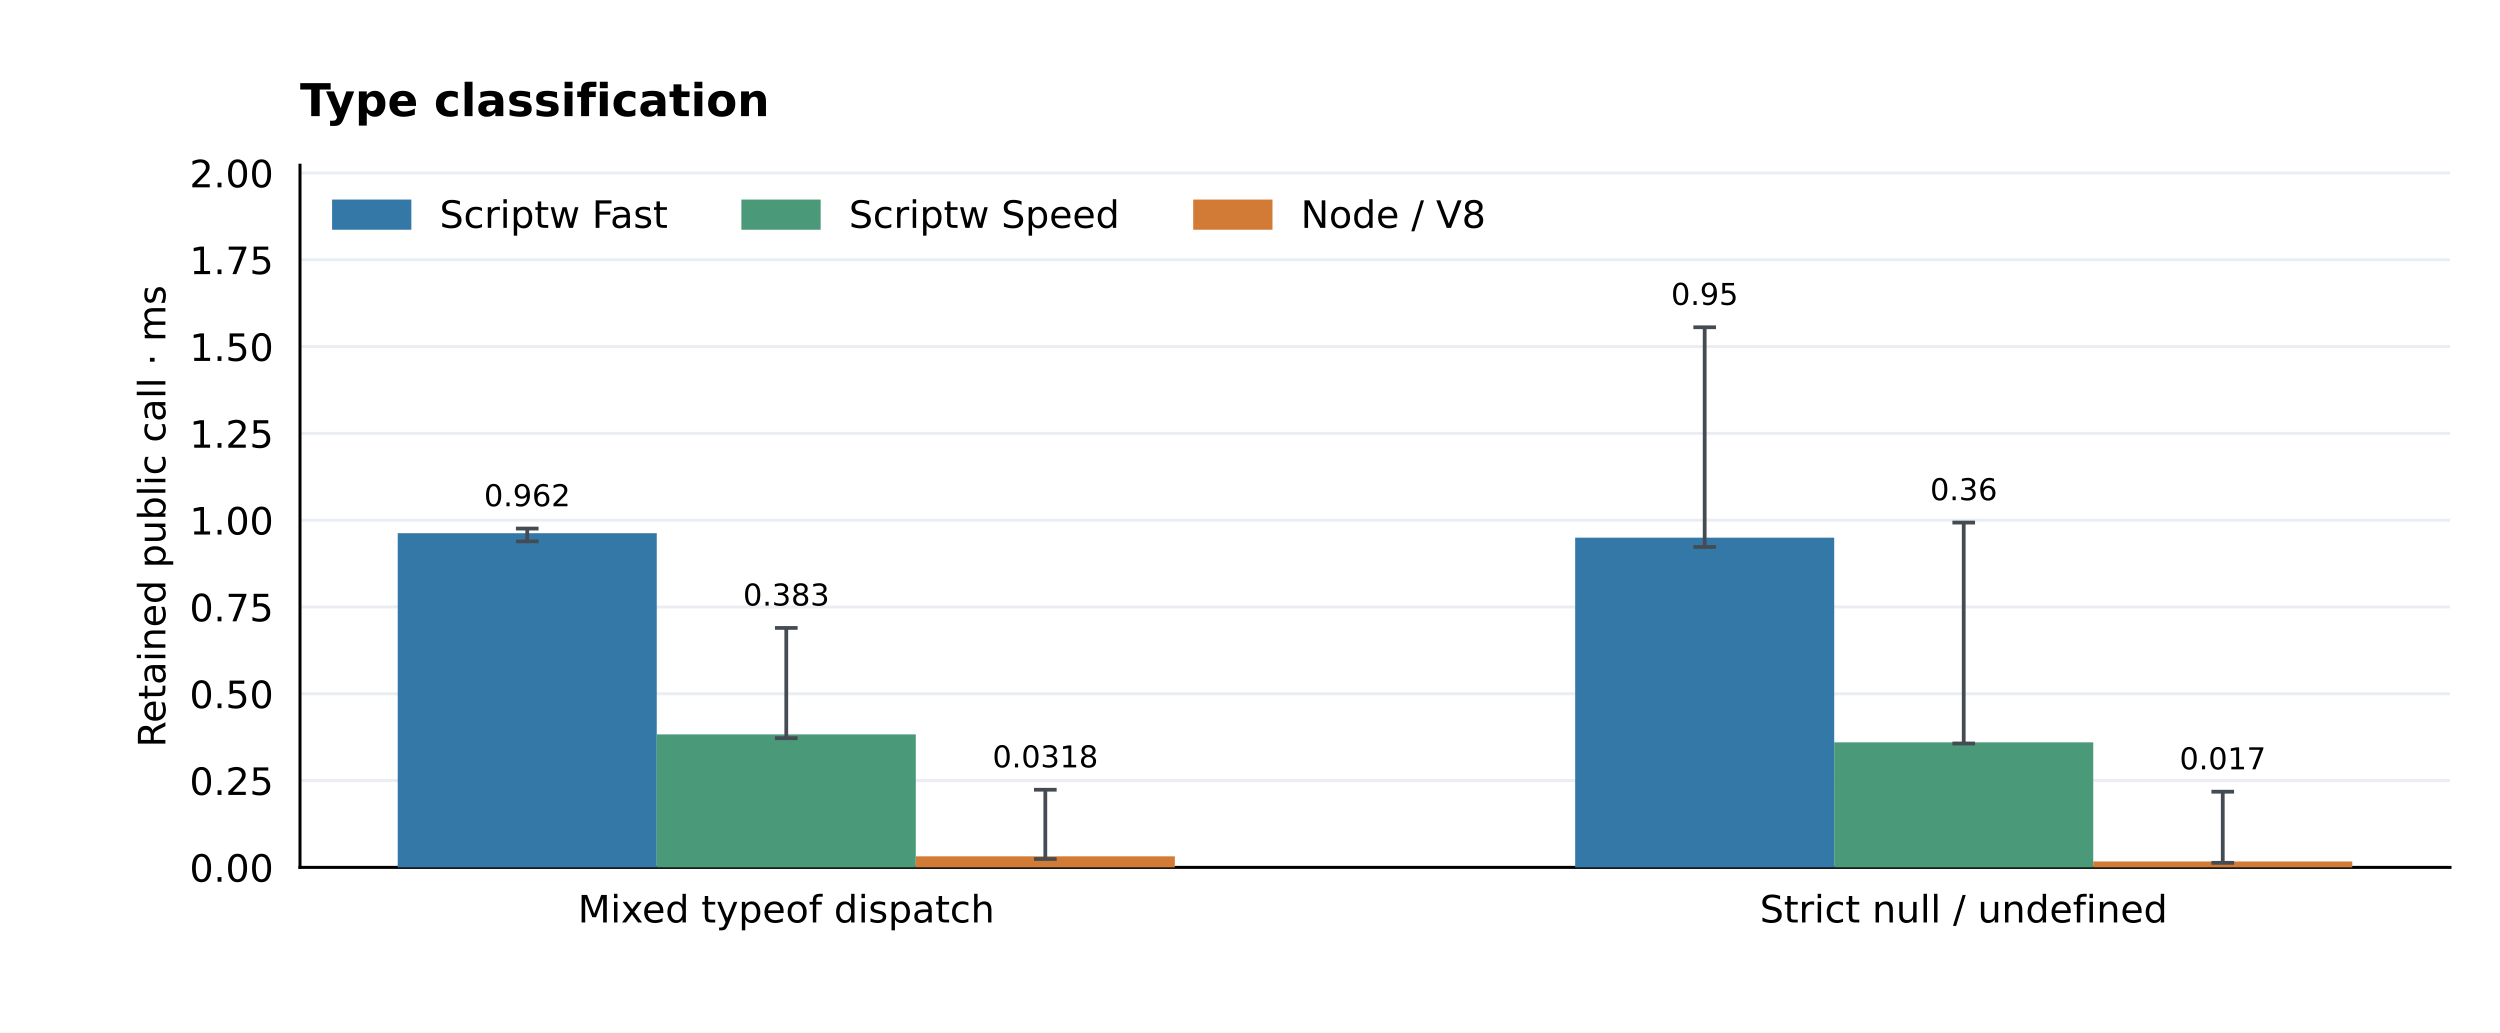
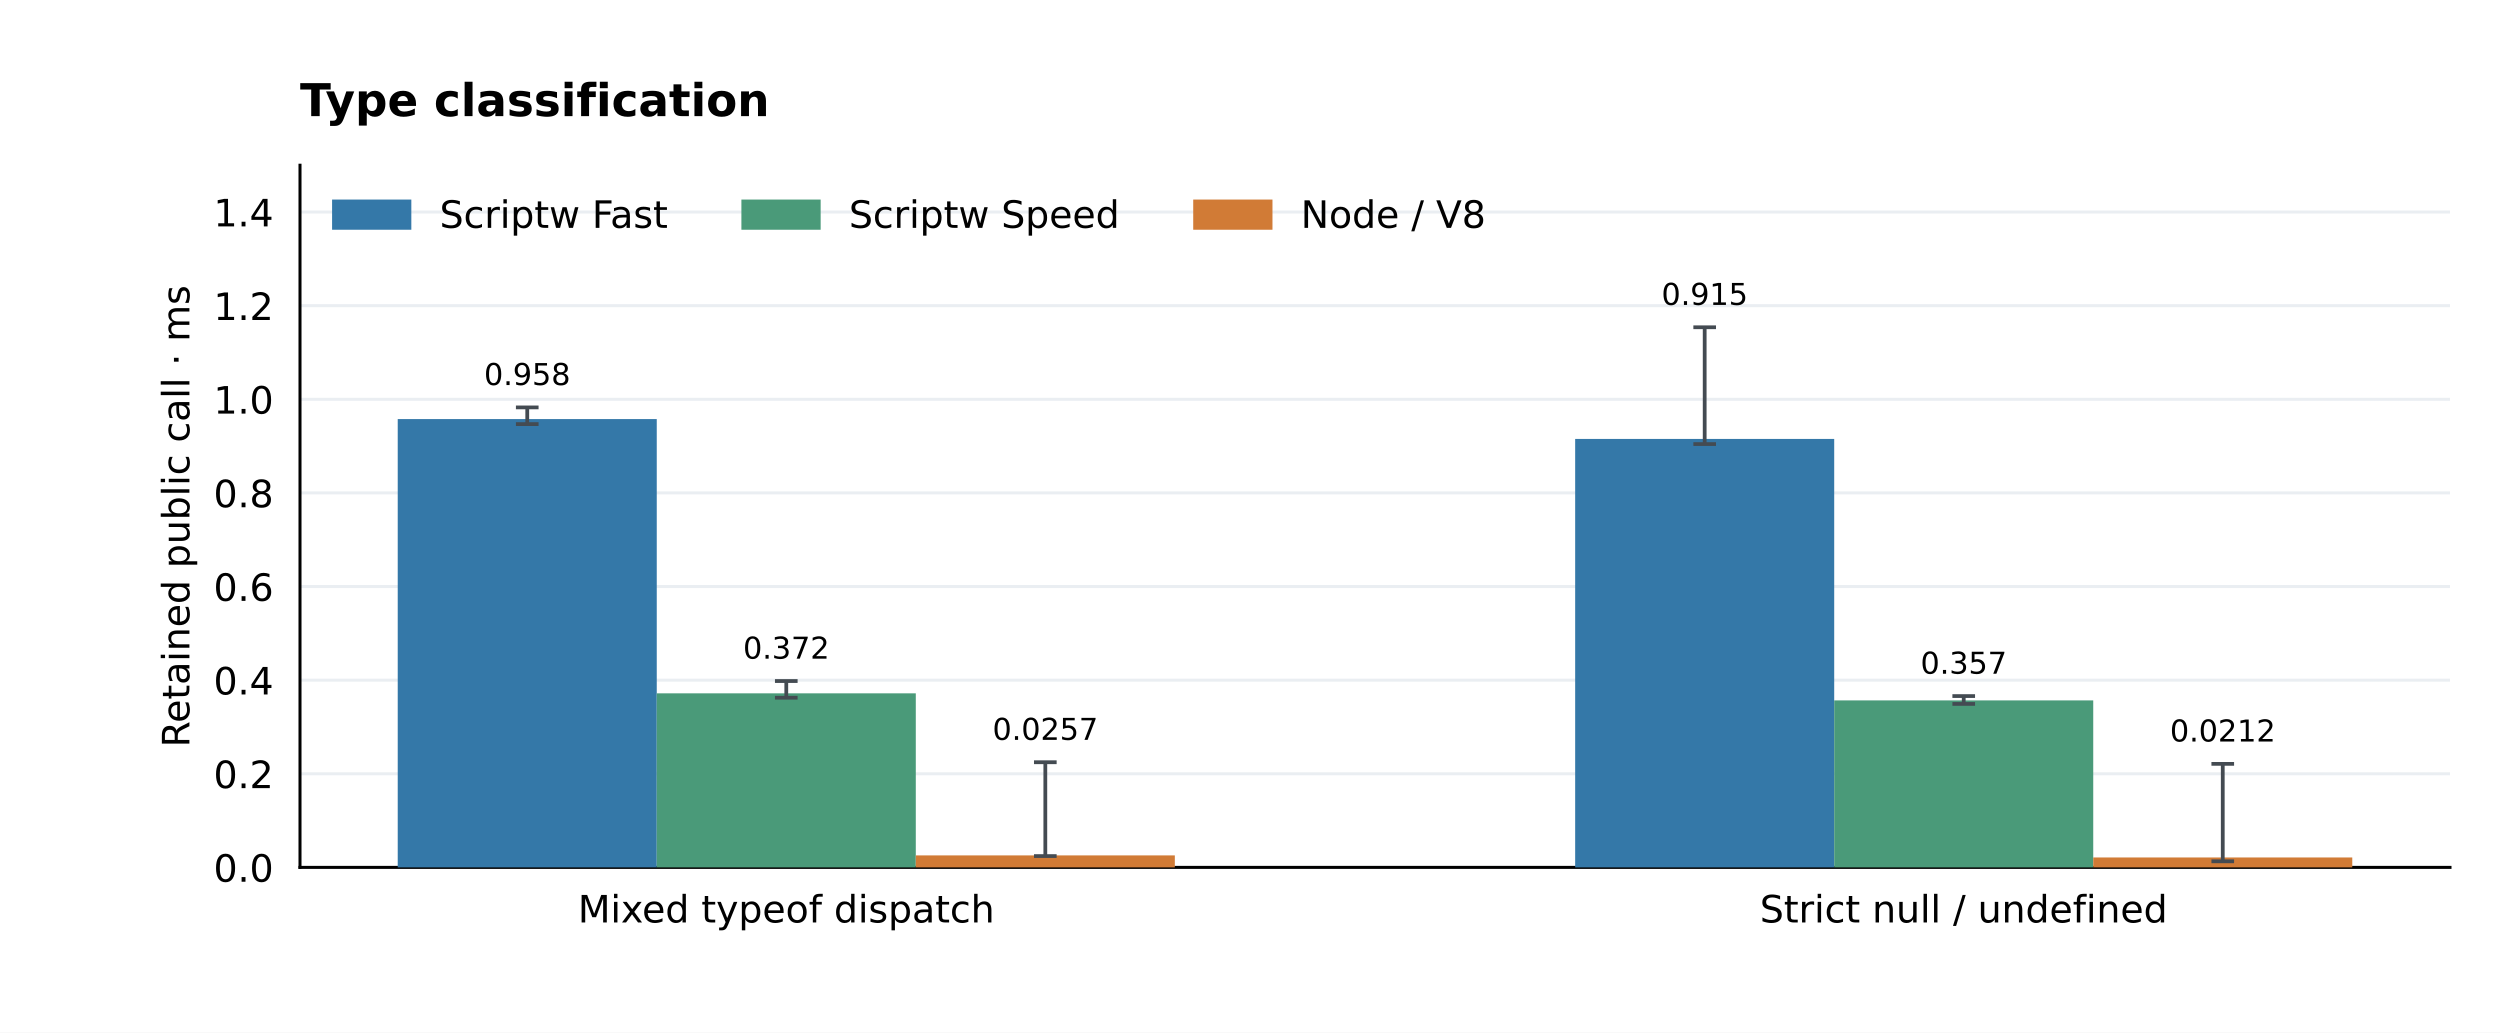
<svg xmlns="http://www.w3.org/2000/svg" xmlns:xlink="http://www.w3.org/1999/xlink" width="662.4pt" height="273.6pt" viewBox="0 0 662.4 273.6" version="1.1">
  <defs>
    <style type="text/css">*{stroke-linejoin: round; stroke-linecap: butt}</style>
  </defs>
  <g id="figure_1">
    <g id="patch_1">
      <path d="M 0 273.6 L 662.4 273.6 L 662.4 0 L 0 0 z " style="fill: #ffffff" />
    </g>
    <g id="axes_1">
      <g id="patch_2">
        <path d="M 79.488 229.824 L 649.152 229.824 L 649.152 43.776 L 79.488 43.776 z " style="fill: #ffffff" />
      </g>
      <g id="matplotlib.axis_1">
        <g id="xtick_1">
          <g id="line2d_1" />
          <g id="text_1">
            <text style="font-size: 10px; font-family: 'DejaVu Sans'; text-anchor: middle" x="208.333" y="244.422" transform="rotate(-0 208.3331 244.4224)">Mixed typeof dispatch</text>
          </g>
        </g>
        <g id="xtick_2">
          <g id="line2d_2" />
          <g id="text_2">
            <text style="font-size: 10px; font-family: 'DejaVu Sans'; text-anchor: middle" x="520.307" y="244.422" transform="rotate(-0 520.3069 244.4224)">Strict null / undefined</text>
          </g>
        </g>
      </g>
      <g id="matplotlib.axis_2">
        <g id="ytick_1">
          <g id="line2d_3">
            <path d="M 79.488 229.824 L 649.152 229.824 " clip-path="url(#pec315be8d2)" style="fill: none; stroke: #eaeef2; stroke-width: 0.8; stroke-linecap: square" />
          </g>
          <g id="line2d_4" />
          <g id="text_3">
-             <text style="font-size: 10px; font-family: 'DejaVu Sans'; text-anchor: end" x="72.488" y="233.623" transform="rotate(-0 72.488 233.6228)">0.00</text>
+             <text style="font-size: 10px; font-family: 'DejaVu Sans'; text-anchor: end" x="72.488" y="233.623" transform="rotate(-0 72.488 233.6228)">0.0</text>
          </g>
        </g>
        <g id="ytick_2">
          <g id="line2d_5">
-             <path d="M 79.488 206.825 L 649.152 206.825 " clip-path="url(#pec315be8d2)" style="fill: none; stroke: #eaeef2; stroke-width: 0.8; stroke-linecap: square" />
+             <path d="M 79.488 205.018 L 649.152 205.018 " clip-path="url(#pec315be8d2)" style="fill: none; stroke: #eaeef2; stroke-width: 0.8; stroke-linecap: square" />
          </g>
          <g id="line2d_6" />
          <g id="text_4">
-             <text style="font-size: 10px; font-family: 'DejaVu Sans'; text-anchor: end" x="72.488" y="210.624" transform="rotate(-0 72.488 210.624)">0.25</text>
+             <text style="font-size: 10px; font-family: 'DejaVu Sans'; text-anchor: end" x="72.488" y="208.817" transform="rotate(-0 72.488 208.8171)">0.2</text>
          </g>
        </g>
        <g id="ytick_3">
          <g id="line2d_7">
-             <path d="M 79.488 183.826 L 649.152 183.826 " clip-path="url(#pec315be8d2)" style="fill: none; stroke: #eaeef2; stroke-width: 0.8; stroke-linecap: square" />
+             <path d="M 79.488 180.213 L 649.152 180.213 " clip-path="url(#pec315be8d2)" style="fill: none; stroke: #eaeef2; stroke-width: 0.8; stroke-linecap: square" />
          </g>
          <g id="line2d_8" />
          <g id="text_5">
-             <text style="font-size: 10px; font-family: 'DejaVu Sans'; text-anchor: end" x="72.488" y="187.625" transform="rotate(-0 72.488 187.6252)">0.50</text>
+             <text style="font-size: 10px; font-family: 'DejaVu Sans'; text-anchor: end" x="72.488" y="184.011" transform="rotate(-0 72.488 184.0114)">0.4</text>
          </g>
        </g>
        <g id="ytick_4">
          <g id="line2d_9">
-             <path d="M 79.488 160.828 L 649.152 160.828 " clip-path="url(#pec315be8d2)" style="fill: none; stroke: #eaeef2; stroke-width: 0.8; stroke-linecap: square" />
+             <path d="M 79.488 155.407 L 649.152 155.407 " clip-path="url(#pec315be8d2)" style="fill: none; stroke: #eaeef2; stroke-width: 0.8; stroke-linecap: square" />
          </g>
          <g id="line2d_10" />
          <g id="text_6">
-             <text style="font-size: 10px; font-family: 'DejaVu Sans'; text-anchor: end" x="72.488" y="164.626" transform="rotate(-0 72.488 164.6264)">0.75</text>
+             <text style="font-size: 10px; font-family: 'DejaVu Sans'; text-anchor: end" x="72.488" y="159.206" transform="rotate(-0 72.488 159.2057)">0.6</text>
          </g>
        </g>
        <g id="ytick_5">
          <g id="line2d_11">
-             <path d="M 79.488 137.829 L 649.152 137.829 " clip-path="url(#pec315be8d2)" style="fill: none; stroke: #eaeef2; stroke-width: 0.8; stroke-linecap: square" />
+             <path d="M 79.488 130.601 L 649.152 130.601 " clip-path="url(#pec315be8d2)" style="fill: none; stroke: #eaeef2; stroke-width: 0.8; stroke-linecap: square" />
          </g>
          <g id="line2d_12" />
          <g id="text_7">
-             <text style="font-size: 10px; font-family: 'DejaVu Sans'; text-anchor: end" x="72.488" y="141.628" transform="rotate(-0 72.488 141.6275)">1.00</text>
+             <text style="font-size: 10px; font-family: 'DejaVu Sans'; text-anchor: end" x="72.488" y="134.4" transform="rotate(-0 72.488 134.4001)">0.8</text>
          </g>
        </g>
        <g id="ytick_6">
          <g id="line2d_13">
-             <path d="M 79.488 114.83 L 649.152 114.83 " clip-path="url(#pec315be8d2)" style="fill: none; stroke: #eaeef2; stroke-width: 0.8; stroke-linecap: square" />
+             <path d="M 79.488 105.796 L 649.152 105.796 " clip-path="url(#pec315be8d2)" style="fill: none; stroke: #eaeef2; stroke-width: 0.8; stroke-linecap: square" />
          </g>
          <g id="line2d_14" />
          <g id="text_8">
-             <text style="font-size: 10px; font-family: 'DejaVu Sans'; text-anchor: end" x="72.488" y="118.629" transform="rotate(-0 72.488 118.6287)">1.25</text>
+             <text style="font-size: 10px; font-family: 'DejaVu Sans'; text-anchor: end" x="72.488" y="109.594" transform="rotate(-0 72.488 109.5944)">1.0</text>
          </g>
        </g>
        <g id="ytick_7">
          <g id="line2d_15">
-             <path d="M 79.488 91.831 L 649.152 91.831 " clip-path="url(#pec315be8d2)" style="fill: none; stroke: #eaeef2; stroke-width: 0.8; stroke-linecap: square" />
+             <path d="M 79.488 80.99 L 649.152 80.99 " clip-path="url(#pec315be8d2)" style="fill: none; stroke: #eaeef2; stroke-width: 0.8; stroke-linecap: square" />
          </g>
          <g id="line2d_16" />
          <g id="text_9">
-             <text style="font-size: 10px; font-family: 'DejaVu Sans'; text-anchor: end" x="72.488" y="95.63" transform="rotate(-0 72.488 95.6299)">1.50</text>
+             <text style="font-size: 10px; font-family: 'DejaVu Sans'; text-anchor: end" x="72.488" y="84.789" transform="rotate(-0 72.488 84.78866)">1.2</text>
          </g>
        </g>
        <g id="ytick_8">
          <g id="line2d_17">
-             <path d="M 79.488 68.832 L 649.152 68.832 " clip-path="url(#pec315be8d2)" style="fill: none; stroke: #eaeef2; stroke-width: 0.8; stroke-linecap: square" />
+             <path d="M 79.488 56.184 L 649.152 56.184 " clip-path="url(#pec315be8d2)" style="fill: none; stroke: #eaeef2; stroke-width: 0.8; stroke-linecap: square" />
          </g>
          <g id="line2d_18" />
          <g id="text_10">
-             <text style="font-size: 10px; font-family: 'DejaVu Sans'; text-anchor: end" x="72.488" y="72.631" transform="rotate(-0 72.488 72.63108)">1.75</text>
-           </g>
-         </g>
-         <g id="ytick_9">
-           <g id="line2d_19">
-             <path d="M 79.488 45.833 L 649.152 45.833 " clip-path="url(#pec315be8d2)" style="fill: none; stroke: #eaeef2; stroke-width: 0.8; stroke-linecap: square" />
-           </g>
-           <g id="line2d_20" />
-           <g id="text_11">
-             <text style="font-size: 10px; font-family: 'DejaVu Sans'; text-anchor: end" x="72.488" y="49.632" transform="rotate(-0 72.488 49.63226)">2.00</text>
-           </g>
-         </g>
-         <g id="text_12">
-           <text style="font-size: 10px; font-family: 'DejaVu Sans'; text-anchor: middle" x="43.82" y="136.8" transform="rotate(-90 43.82003 136.8)">Retained public call · ms</text>
+             <text style="font-size: 10px; font-family: 'DejaVu Sans'; text-anchor: end" x="72.488" y="59.983" transform="rotate(-0 72.488 59.98297)">1.4</text>
+           </g>
+         </g>
+         <g id="text_11">
+           <text style="font-size: 10px; font-family: 'DejaVu Sans'; text-anchor: middle" x="50.183" y="136.8" transform="rotate(-90 50.18253 136.8)">Retained public call · ms</text>
        </g>
      </g>
      <g id="patch_3">
        <path d="M 79.488 229.824 L 79.488 43.776 " style="fill: none; stroke: #000000; stroke-width: 0.8; stroke-linejoin: miter; stroke-linecap: square" />
      </g>
      <g id="patch_4">
        <path d="M 79.488 229.824 L 649.152 229.824 " style="fill: none; stroke: #000000; stroke-width: 0.8; stroke-linejoin: miter; stroke-linecap: square" />
      </g>
      <g id="patch_5">
-         <path d="M 105.382 229.824 L 174.016 229.824 L 174.016 141.282 L 105.382 141.282 z " clip-path="url(#pec315be8d2)" style="fill: #3478a8" />
+         <path d="M 105.382 229.824 L 174.016 229.824 L 174.016 111.038 L 105.382 111.038 z " clip-path="url(#pec315be8d2)" style="fill: #3478a8" />
+       </g>
+       <g id="text_12">
+         <text style="font-size: 8px; font-family: 'DejaVu Sans'; text-anchor: middle" x="139.699" y="102.023" transform="rotate(-0 139.6989 102.0227)">0.958</text>
+       </g>
+       <g id="patch_6">
+         <path d="M 417.356 229.824 L 485.99 229.824 L 485.99 116.294 L 417.356 116.294 z " clip-path="url(#pec315be8d2)" style="fill: #3478a8" />
      </g>
      <g id="text_13">
-         <text style="font-size: 8px; font-family: 'DejaVu Sans'; text-anchor: middle" x="139.699" y="134.132" transform="rotate(-0 139.6989 134.1319)">0.962</text>
-       </g>
-       <g id="patch_6">
-         <path d="M 417.356 229.824 L 485.99 229.824 L 485.99 142.456 L 417.356 142.456 z " clip-path="url(#pec315be8d2)" style="fill: #3478a8" />
+         <text style="font-size: 8px; font-family: 'DejaVu Sans'; text-anchor: middle" x="451.673" y="80.788" transform="rotate(-0 451.6726 80.78828)">0.915</text>
+       </g>
+       <g id="patch_7">
+         <path d="M 174.016 229.824 L 242.65 229.824 L 242.65 183.697 L 174.016 183.697 z " clip-path="url(#pec315be8d2)" style="fill: #4a9a79" />
      </g>
      <g id="text_14">
-         <text style="font-size: 8px; font-family: 'DejaVu Sans'; text-anchor: middle" x="451.673" y="80.788" transform="rotate(-0 451.6726 80.78828)">0.95</text>
-       </g>
-       <g id="patch_7">
-         <path d="M 174.016 229.824 L 242.65 229.824 L 242.65 194.593 L 174.016 194.593 z " clip-path="url(#pec315be8d2)" style="fill: #4a9a79" />
+         <text style="font-size: 8px; font-family: 'DejaVu Sans'; text-anchor: middle" x="208.333" y="174.525" transform="rotate(-0 208.3331 174.5245)">0.372</text>
+       </g>
+       <g id="patch_8">
+         <path d="M 485.99 229.824 L 554.624 229.824 L 554.624 185.576 L 485.99 185.576 z " clip-path="url(#pec315be8d2)" style="fill: #4a9a79" />
      </g>
      <g id="text_15">
-         <text style="font-size: 8px; font-family: 'DejaVu Sans'; text-anchor: middle" x="208.333" y="160.454" transform="rotate(-0 208.3331 160.4539)">0.383</text>
-       </g>
-       <g id="patch_8">
-         <path d="M 485.99 229.824 L 554.624 229.824 L 554.624 196.692 L 485.99 196.692 z " clip-path="url(#pec315be8d2)" style="fill: #4a9a79" />
+         <text style="font-size: 8px; font-family: 'DejaVu Sans'; text-anchor: middle" x="520.307" y="178.507" transform="rotate(-0 520.3069 178.5072)">0.357</text>
+       </g>
+       <g id="patch_9">
+         <path d="M 242.65 229.824 L 311.284 229.824 L 311.284 226.641 L 242.65 226.641 z " clip-path="url(#pec315be8d2)" style="fill: #d17b36" />
      </g>
      <g id="text_16">
-         <text style="font-size: 8px; font-family: 'DejaVu Sans'; text-anchor: middle" x="520.307" y="132.539" transform="rotate(-0 520.3069 132.5391)">0.36</text>
-       </g>
-       <g id="patch_9">
-         <path d="M 242.65 229.824 L 311.284 229.824 L 311.284 226.899 L 242.65 226.899 z " clip-path="url(#pec315be8d2)" style="fill: #d17b36" />
+         <text style="font-size: 8px; font-family: 'DejaVu Sans'; text-anchor: middle" x="276.967" y="196.041" transform="rotate(-0 276.9674 196.0409)">0.0257</text>
+       </g>
+       <g id="patch_10">
+         <path d="M 554.624 229.824 L 623.258 229.824 L 623.258 227.199 L 554.624 227.199 z " clip-path="url(#pec315be8d2)" style="fill: #d17b36" />
      </g>
      <g id="text_17">
-         <text style="font-size: 8px; font-family: 'DejaVu Sans'; text-anchor: middle" x="276.967" y="203.326" transform="rotate(-0 276.9674 203.326)">0.0318</text>
-       </g>
-       <g id="patch_10">
-         <path d="M 554.624 229.824 L 623.258 229.824 L 623.258 228.259 L 554.624 228.259 z " clip-path="url(#pec315be8d2)" style="fill: #d17b36" />
+         <text style="font-size: 8px; font-family: 'DejaVu Sans'; text-anchor: middle" x="588.941" y="196.473" transform="rotate(-0 588.9411 196.4732)">0.0212</text>
      </g>
      <g id="text_18">
-         <text style="font-size: 8px; font-family: 'DejaVu Sans'; text-anchor: middle" x="588.941" y="203.849" transform="rotate(-0 588.9411 203.8486)">0.017</text>
-       </g>
-       <g id="text_19">
        <text style="font-weight: 700; font-size: 12px; font-family: 'DejaVu Sans'; text-anchor: start" x="79.488" y="30.776" transform="rotate(-0 79.488 30.776)">Type classification</text>
      </g>
      <g id="LineCollection_1">
-         <path d="M 139.699 143.451 L 139.699 140.054 " clip-path="url(#pec315be8d2)" style="fill: none; stroke: #444b52" />
-       </g>
-       <g id="line2d_21">
+         <path d="M 139.699 112.367 L 139.699 107.945 " clip-path="url(#pec315be8d2)" style="fill: none; stroke: #444b52" />
+       </g>
+       <g id="line2d_19">
        <defs>
          <path id="me51f981f41" d="M 3 0 L -3 -0 " style="stroke: #444b52" />
        </defs>
        <g clip-path="url(#pec315be8d2)">
-           <use xlink:href="#me51f981f41" x="139.699" y="143.451" style="fill: #1f77b4; stroke: #444b52" />
+           <use xlink:href="#me51f981f41" x="139.699" y="112.367" style="fill: #1f77b4; stroke: #444b52" />
+         </g>
+       </g>
+       <g id="line2d_20">
+         <g clip-path="url(#pec315be8d2)">
+           <use xlink:href="#me51f981f41" x="139.699" y="107.945" style="fill: #1f77b4; stroke: #444b52" />
+         </g>
+       </g>
+       <g id="LineCollection_2">
+         <path d="M 451.673 117.658 L 451.673 86.71 " clip-path="url(#pec315be8d2)" style="fill: none; stroke: #444b52" />
+       </g>
+       <g id="line2d_21">
+         <g clip-path="url(#pec315be8d2)">
+           <use xlink:href="#me51f981f41" x="451.673" y="117.658" style="fill: #1f77b4; stroke: #444b52" />
        </g>
      </g>
      <g id="line2d_22">
        <g clip-path="url(#pec315be8d2)">
-           <use xlink:href="#me51f981f41" x="139.699" y="140.054" style="fill: #1f77b4; stroke: #444b52" />
-         </g>
-       </g>
-       <g id="LineCollection_2">
-         <path d="M 451.673 144.924 L 451.673 86.71 " clip-path="url(#pec315be8d2)" style="fill: none; stroke: #444b52" />
+           <use xlink:href="#me51f981f41" x="451.673" y="86.71" style="fill: #1f77b4; stroke: #444b52" />
+         </g>
+       </g>
+       <g id="LineCollection_3">
+         <path d="M 208.333 184.871 L 208.333 180.446 " clip-path="url(#pec315be8d2)" style="fill: none; stroke: #444b52" />
      </g>
      <g id="line2d_23">
        <g clip-path="url(#pec315be8d2)">
-           <use xlink:href="#me51f981f41" x="451.673" y="144.924" style="fill: #1f77b4; stroke: #444b52" />
+           <use xlink:href="#me51f981f41" x="208.333" y="184.871" style="fill: #1f77b4; stroke: #444b52" />
        </g>
      </g>
      <g id="line2d_24">
        <g clip-path="url(#pec315be8d2)">
-           <use xlink:href="#me51f981f41" x="451.673" y="86.71" style="fill: #1f77b4; stroke: #444b52" />
-         </g>
-       </g>
-       <g id="LineCollection_3">
-         <path d="M 208.333 195.589 L 208.333 166.376 " clip-path="url(#pec315be8d2)" style="fill: none; stroke: #444b52" />
+           <use xlink:href="#me51f981f41" x="208.333" y="180.446" style="fill: #1f77b4; stroke: #444b52" />
+         </g>
+       </g>
+       <g id="LineCollection_4">
+         <path d="M 520.307 186.512 L 520.307 184.429 " clip-path="url(#pec315be8d2)" style="fill: none; stroke: #444b52" />
      </g>
      <g id="line2d_25">
        <g clip-path="url(#pec315be8d2)">
-           <use xlink:href="#me51f981f41" x="208.333" y="195.589" style="fill: #1f77b4; stroke: #444b52" />
+           <use xlink:href="#me51f981f41" x="520.307" y="186.512" style="fill: #1f77b4; stroke: #444b52" />
        </g>
      </g>
      <g id="line2d_26">
        <g clip-path="url(#pec315be8d2)">
-           <use xlink:href="#me51f981f41" x="208.333" y="166.376" style="fill: #1f77b4; stroke: #444b52" />
-         </g>
-       </g>
-       <g id="LineCollection_4">
-         <path d="M 520.307 196.999 L 520.307 138.461 " clip-path="url(#pec315be8d2)" style="fill: none; stroke: #444b52" />
+           <use xlink:href="#me51f981f41" x="520.307" y="184.429" style="fill: #1f77b4; stroke: #444b52" />
+         </g>
+       </g>
+       <g id="LineCollection_5">
+         <path d="M 276.967 226.823 L 276.967 201.963 " clip-path="url(#pec315be8d2)" style="fill: none; stroke: #444b52" />
      </g>
      <g id="line2d_27">
        <g clip-path="url(#pec315be8d2)">
-           <use xlink:href="#me51f981f41" x="520.307" y="196.999" style="fill: #1f77b4; stroke: #444b52" />
+           <use xlink:href="#me51f981f41" x="276.967" y="226.823" style="fill: #1f77b4; stroke: #444b52" />
        </g>
      </g>
      <g id="line2d_28">
        <g clip-path="url(#pec315be8d2)">
-           <use xlink:href="#me51f981f41" x="520.307" y="138.461" style="fill: #1f77b4; stroke: #444b52" />
-         </g>
-       </g>
-       <g id="LineCollection_5">
-         <path d="M 276.967 227.603 L 276.967 209.248 " clip-path="url(#pec315be8d2)" style="fill: none; stroke: #444b52" />
+           <use xlink:href="#me51f981f41" x="276.967" y="201.963" style="fill: #1f77b4; stroke: #444b52" />
+         </g>
+       </g>
+       <g id="LineCollection_6">
+         <path d="M 588.941 228.205 L 588.941 202.395 " clip-path="url(#pec315be8d2)" style="fill: none; stroke: #444b52" />
      </g>
      <g id="line2d_29">
        <g clip-path="url(#pec315be8d2)">
-           <use xlink:href="#me51f981f41" x="276.967" y="227.603" style="fill: #1f77b4; stroke: #444b52" />
+           <use xlink:href="#me51f981f41" x="588.941" y="228.205" style="fill: #1f77b4; stroke: #444b52" />
        </g>
      </g>
      <g id="line2d_30">
        <g clip-path="url(#pec315be8d2)">
-           <use xlink:href="#me51f981f41" x="276.967" y="209.248" style="fill: #1f77b4; stroke: #444b52" />
-         </g>
-       </g>
-       <g id="LineCollection_6">
-         <path d="M 588.941 228.62 L 588.941 209.77 " clip-path="url(#pec315be8d2)" style="fill: none; stroke: #444b52" />
-       </g>
-       <g id="line2d_31">
-         <g clip-path="url(#pec315be8d2)">
-           <use xlink:href="#me51f981f41" x="588.941" y="228.62" style="fill: #1f77b4; stroke: #444b52" />
-         </g>
-       </g>
-       <g id="line2d_32">
-         <g clip-path="url(#pec315be8d2)">
-           <use xlink:href="#me51f981f41" x="588.941" y="209.77" style="fill: #1f77b4; stroke: #444b52" />
+           <use xlink:href="#me51f981f41" x="588.941" y="202.395" style="fill: #1f77b4; stroke: #444b52" />
        </g>
      </g>
      <g id="legend_1">
        <g id="patch_11">
          <path d="M 88.488 60.374 L 108.488 60.374 L 108.488 53.374 L 88.488 53.374 z " style="fill: #3478a8; stroke: #3478a8; stroke-linejoin: miter" />
        </g>
-         <g id="text_20">
+         <g id="text_19">
          <text style="font-size: 10px; font-family: 'DejaVu Sans'; text-anchor: start" x="116.488" y="60.374" transform="rotate(-0 116.488 60.37444)">Scriptw Fast</text>
        </g>
        <g id="patch_12">
          <path d="M 196.941 60.374 L 216.941 60.374 L 216.941 53.374 L 196.941 53.374 z " style="fill: #4a9a79; stroke: #4a9a79; stroke-linejoin: miter" />
        </g>
-         <g id="text_21">
+         <g id="text_20">
          <text style="font-size: 10px; font-family: 'DejaVu Sans'; text-anchor: start" x="224.941" y="60.374" transform="rotate(-0 224.9411 60.37444)">Scriptw Speed</text>
        </g>
        <g id="patch_13">
          <path d="M 316.654 60.374 L 336.654 60.374 L 336.654 53.374 L 316.654 53.374 z " style="fill: #d17b36; stroke: #d17b36; stroke-linejoin: miter" />
        </g>
-         <g id="text_22">
+         <g id="text_21">
          <text style="font-size: 10px; font-family: 'DejaVu Sans'; text-anchor: start" x="344.654" y="60.374" transform="rotate(-0 344.6536 60.37444)">Node / V8</text>
        </g>
      </g>
    </g>
  </g>
  <defs>
    <clipPath id="pec315be8d2">
      <rect x="79.488" y="43.776" width="569.664" height="186.048" />
    </clipPath>
  </defs>
</svg>
